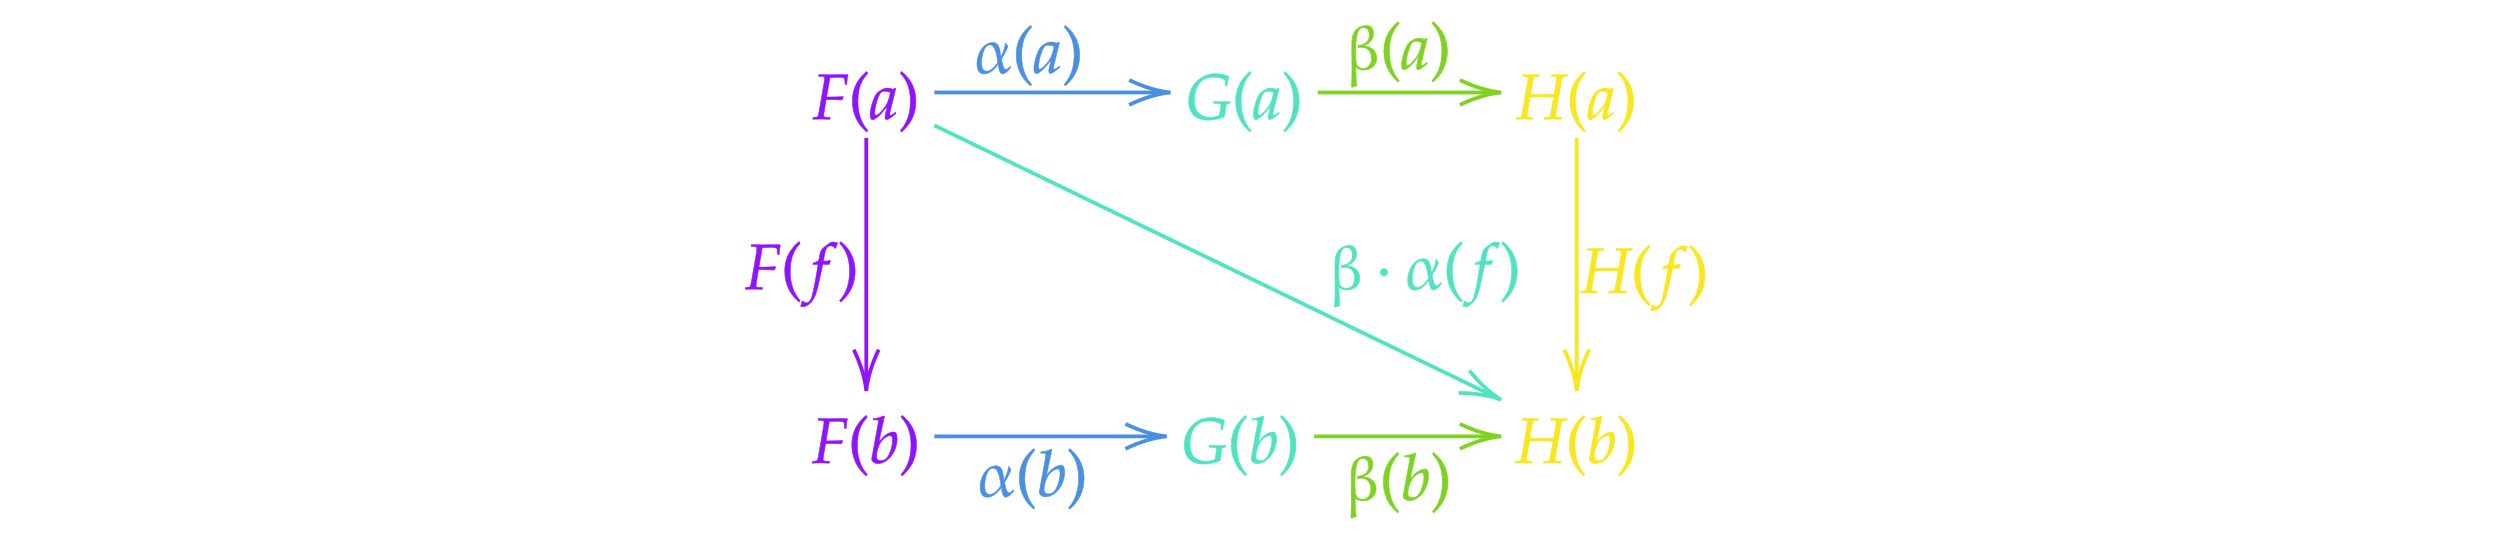
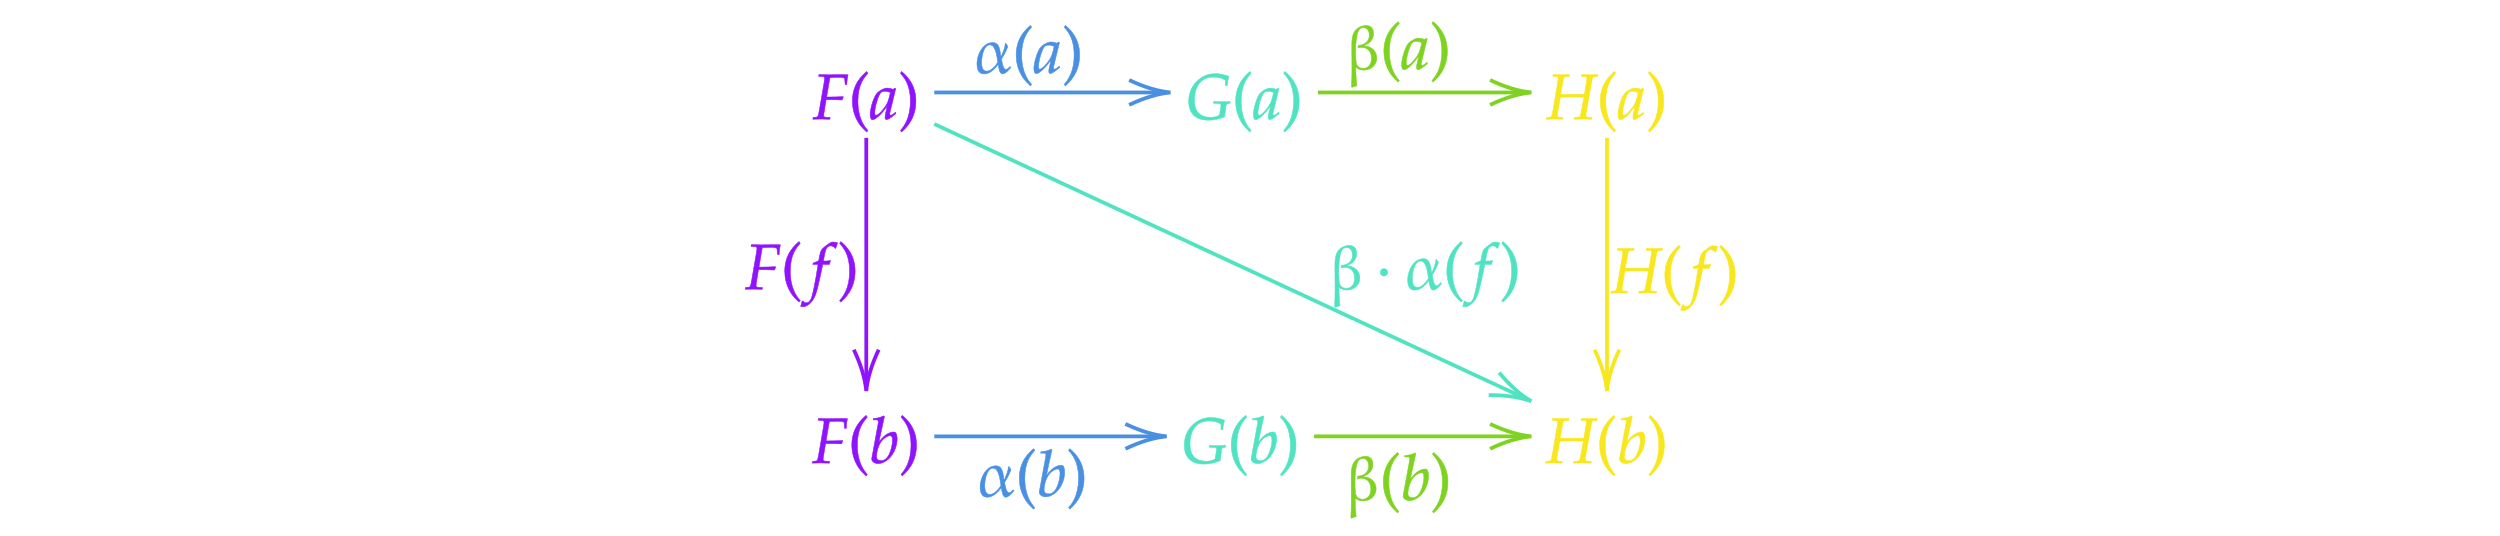
<svg xmlns="http://www.w3.org/2000/svg" x="0" y="0" width="661.533" height="141.8" style="         width:661.533px;         height:141.8px;         background: transparent;         fill: none; ">
  <svg class="role-diagram-draw-area">
    <g class="shapes-region" style="stroke: black; fill: none;">
      <g />
    </g>
    <g>
      <g class="connection-group">
        <g class="arrow-line">
          <path class="connection real" stroke-dasharray="" d="  M229.23,36.47 L229.23,101.47" style="stroke: rgb(144, 19, 254); stroke-opacity: 1; stroke-width: 1px; fill: none; fill-opacity: 1;" />
          <g stroke="rgb(144,19,254)" stroke-opacity="1" transform="matrix(-1.8369701987210297e-16,-1,1,-1.8369701987210297e-16,229.225,103.4667)" style="stroke: rgb(144, 19, 254); stroke-width: 1px;">
            <path d=" M10.93,-3.29 Q4.96,-0.45 0,0 Q4.96,0.45 10.93,3.29" />
          </g>
        </g>
      </g>
      <g class="connection-group">
        <g class="arrow-line">
          <path class="connection real" stroke-dasharray="" d="  M247.23,24.47 L307.73,24.47" style="stroke: rgb(74, 144, 226); stroke-opacity: 1; stroke-width: 1px; fill: none; fill-opacity: 1;" />
          <g stroke="rgb(74,144,226)" stroke-opacity="1" transform="matrix(-1,1.2246467991473532e-16,-1.2246467991473532e-16,-1,309.725,24.46666)" style="stroke: rgb(74, 144, 226); stroke-width: 1px;">
            <path d=" M10.93,-3.29 Q4.96,-0.45 0,0 Q4.96,0.45 10.93,3.29" />
          </g>
        </g>
      </g>
      <g class="connection-group">
        <g class="arrow-line">
          <path class="connection real" stroke-dasharray="" d="  M247.23,115.47 L306.73,115.47" style="stroke: rgb(74, 144, 226); stroke-opacity: 1; stroke-width: 1px; fill: none; fill-opacity: 1;" />
          <g stroke="rgb(74,144,226)" stroke-opacity="1" transform="matrix(-1,1.2246467991473532e-16,-1.2246467991473532e-16,-1,308.725,115.4667)" style="stroke: rgb(74, 144, 226); stroke-width: 1px;">
            <path d=" M10.93,-3.29 Q4.96,-0.45 0,0 Q4.96,0.45 10.93,3.29" />
          </g>
        </g>
      </g>
      <g class="connection-group">
        <g class="arrow-line">
-           <path class="connection real" stroke-dasharray="" d="  M417.23,36.47 L417.23,101.47" style="stroke: rgb(248, 231, 28); stroke-opacity: 1; stroke-width: 1px; fill: none; fill-opacity: 1;" />
-           <g stroke="rgb(248,231,28)" stroke-opacity="1" transform="matrix(-1.8369701987210297e-16,-1,1,-1.8369701987210297e-16,417.225,103.4667)" style="stroke: rgb(248, 231, 28); stroke-width: 1px;">
-             <path d=" M10.93,-3.29 Q4.96,-0.45 0,0 Q4.96,0.45 10.93,3.29" />
-           </g>
-         </g>
-       </g>
-       <g class="connection-group">
-         <g class="arrow-line">
-           <path class="connection real" stroke-dasharray="" d="  M348.73,24.47 L395.23,24.47" style="stroke: rgb(126, 211, 33); stroke-opacity: 1; stroke-width: 1px; fill: none; fill-opacity: 1;" />
-           <g stroke="rgb(126,211,33)" stroke-opacity="1" transform="matrix(-1,1.2246467991473532e-16,-1.2246467991473532e-16,-1,397.225,24.46666)" style="stroke: rgb(126, 211, 33); stroke-width: 1px;">
-             <path d=" M10.93,-3.29 Q4.96,-0.45 0,0 Q4.96,0.45 10.93,3.29" />
-           </g>
-         </g>
-       </g>
-       <g class="connection-group">
-         <g class="arrow-line">
-           <path class="connection real" stroke-dasharray="" d="  M347.73,115.47 L395.23,115.47" style="stroke: rgb(126, 211, 33); stroke-opacity: 1; stroke-width: 1px; fill: none; fill-opacity: 1;" />
-           <g stroke="rgb(126,211,33)" stroke-opacity="1" transform="matrix(-1,1.2246467991473532e-16,-1.2246467991473532e-16,-1,397.225,115.4667)" style="stroke: rgb(126, 211, 33); stroke-width: 1px;">
-             <path d=" M10.93,-3.29 Q4.96,-0.45 0,0 Q4.96,0.45 10.93,3.29" />
-           </g>
-         </g>
-       </g>
-       <g class="connection-group">
-         <g class="arrow-line">
-           <path class="connection real" stroke-dasharray="" d="  M247.23,33.18 L395.42,104.91" style="stroke: rgb(80, 227, 194); stroke-opacity: 1; stroke-width: 1px; fill: none; fill-opacity: 1;" />
-           <g stroke="rgb(80,227,194)" stroke-opacity="1" transform="matrix(-0.9000908,-0.4357024,0.4357024,-0.9000908,397.225,105.7858)" style="stroke: rgb(80, 227, 194); stroke-width: 1px;">
+           <path class="connection real" stroke-dasharray="" d="  M425.23,36.47 L425.23,101.47" style="stroke: rgb(248, 231, 28); stroke-opacity: 1; stroke-width: 1px; fill: none; fill-opacity: 1;" />
+           <g stroke="rgb(248,231,28)" stroke-opacity="1" transform="matrix(-1.8369701987210297e-16,-1,1,-1.8369701987210297e-16,425.225,103.4667)" style="stroke: rgb(248, 231, 28); stroke-width: 1px;">
+             <path d=" M10.93,-3.29 Q4.96,-0.45 0,0 Q4.96,0.45 10.93,3.29" />
+           </g>
+         </g>
+       </g>
+       <g class="connection-group">
+         <g class="arrow-line">
+           <path class="connection real" stroke-dasharray="" d="  M348.73,24.47 L403.23,24.47" style="stroke: rgb(126, 211, 33); stroke-opacity: 1; stroke-width: 1px; fill: none; fill-opacity: 1;" />
+           <g stroke="rgb(126,211,33)" stroke-opacity="1" transform="matrix(-1,1.2246467991473532e-16,-1.2246467991473532e-16,-1,405.225,24.46666)" style="stroke: rgb(126, 211, 33); stroke-width: 1px;">
+             <path d=" M10.93,-3.29 Q4.96,-0.45 0,0 Q4.96,0.45 10.93,3.29" />
+           </g>
+         </g>
+       </g>
+       <g class="connection-group">
+         <g class="arrow-line">
+           <path class="connection real" stroke-dasharray="" d="  M347.73,115.47 L403.23,115.47" style="stroke: rgb(126, 211, 33); stroke-opacity: 1; stroke-width: 1px; fill: none; fill-opacity: 1;" />
+           <g stroke="rgb(126,211,33)" stroke-opacity="1" transform="matrix(-1,1.2246467991473532e-16,-1.2246467991473532e-16,-1,405.225,115.4667)" style="stroke: rgb(126, 211, 33); stroke-width: 1px;">
+             <path d=" M10.93,-3.29 Q4.96,-0.45 0,0 Q4.96,0.45 10.93,3.29" />
+           </g>
+         </g>
+       </g>
+       <g class="connection-group">
+         <g class="arrow-line">
+           <path class="connection real" stroke-dasharray="" d="  M247.23,32.82 L403.41,105.34" style="stroke: rgb(80, 227, 194); stroke-opacity: 1; stroke-width: 1px; fill: none; fill-opacity: 1;" />
+           <g stroke="rgb(80,227,194)" stroke-opacity="1" transform="matrix(-0.907044,-0.4210358,0.4210358,-0.907044,405.225,106.1809)" style="stroke: rgb(80, 227, 194); stroke-width: 1px;">
            <path d=" M10.93,-3.29 Q4.96,-0.45 0,0 Q4.96,0.45 10.93,3.29" />
          </g>
        </g>
      </g>
    </g>
    <g />
    <g />
  </svg>
  <svg width="660" height="140.267" style="width:660px;height:140.267px;font-family:Asana-Math, Asana;background:transparent;">
    <g>
      <g>
        <g>
          <g transform="matrix(1,0,0,1,258.6,131.3)">
            <path transform="matrix(0.017,0,0,-0.017,0,0)" d="M562 97L555 97C539 79 520 55 493 55C448 55 432 184 426 216C465 278 500 343 525 413C516 428 506 444 495 459L484 459C482 391 447 315 421 257L414 260C403 337 401 473 289 473C121 473 24 243 48 93C57 33 86 -16 154 -16C246 -16 324 64 372 131L375 128C381 95 392 -16 443 -16C489 -16 545 54 571 84C570 91 567 94 562 97ZM368 164C334 113 268 28 197 28C144 28 126 70 119 115C105 202 138 437 247 437C334 437 355 252 364 192Z" stroke="rgb(74,144,226)" stroke-opacity="1" stroke-width="8" fill="rgb(74,144,226)" fill-opacity="1" />
          </g>
        </g>
        <g>
          <g transform="matrix(1,0,0,1,268.7,131.0667)">
            <path transform="matrix(0.017,0,0,-0.017,0,0)" d="M146 266C146 526 243 632 301 700L282 726C225 675 60 542 60 266C60 159 85 58 133 -32C168 -99 200 -138 282 -215L301 -194C255 -137 146 -15 146 266Z" stroke="rgb(74,144,226)" stroke-opacity="1" stroke-width="8" fill="rgb(74,144,226)" fill-opacity="1" />
          </g>
        </g>
        <g>
          <g transform="matrix(1,0,0,1,274.3666,131.3)">
            <path transform="matrix(0.017,0,0,-0.017,0,0)" d="M235 722L223 733C171 707 135 698 63 691L59 670L107 670C131 670 141 663 141 646C141 639 140 628 139 622L38 71C37 68 37 64 37 61C37 22 85 -11 140 -11C177 -11 228 8 271 39C367 107 433 244 433 376C433 414 424 453 412 468C405 477 392 482 377 482C353 482 323 474 295 460C244 433 211 403 149 324ZM322 424C348 424 361 401 361 352C361 288 340 202 310 137C277 68 237 36 183 36C137 36 112 59 112 101C112 135 127 276 208 361C241 395 293 424 322 424Z" stroke="rgb(74,144,226)" stroke-opacity="1" stroke-width="8" fill="rgb(74,144,226)" fill-opacity="1" />
          </g>
        </g>
        <g>
          <g transform="matrix(1,0,0,1,282.2167,131.0667)">
            <path transform="matrix(0.017,0,0,-0.017,0,0)" d="M51 726L32 700C87 636 187 526 187 266C187 -10 83 -131 32 -194L51 -215C104 -165 273 -23 273 265C273 542 108 675 51 726Z" stroke="rgb(74,144,226)" stroke-opacity="1" stroke-width="8" fill="rgb(74,144,226)" fill-opacity="1" />
          </g>
        </g>
      </g>
    </g>
    <g>
      <g>
        <g>
          <g transform="matrix(1,0,0,1,215.1,31.5)">
            <path transform="matrix(0.017,0,0,-0.017,0,0)" d="M286 646L392 650C454 650 494 641 495 626L503 537L527 537C530 600 537 651 548 689C526 691 498 692 481 692L440 691L275 689L246 689C221 689 181 690 143 691L94 692L91 664L147 662C171 661 182 652 182 635C182 621 178 589 173 559L98 125C81 33 81 32 40 28L4 25L0 -3L34 -2C74 -1 106 0 127 0C145 0 174 -1 213 -2L265 -3L268 25L204 28C177 29 168 37 168 57C168 63 169 74 170 78L206 301L323 301C350 301 381 300 429 298L455 297L474 342L470 349C389 345 329 343 251 343L214 343L260 614C263 630 264 635 269 646Z" stroke="rgb(144,19,254)" stroke-opacity="1" stroke-width="8" fill="rgb(144,19,254)" fill-opacity="1" />
          </g>
        </g>
        <g>
          <g transform="matrix(1,0,0,1,224.5333,31.26666)">
            <path transform="matrix(0.017,0,0,-0.017,0,0)" d="M146 266C146 526 243 632 301 700L282 726C225 675 60 542 60 266C60 159 85 58 133 -32C168 -99 200 -138 282 -215L301 -194C255 -137 146 -15 146 266Z" stroke="rgb(144,19,254)" stroke-opacity="1" stroke-width="8" fill="rgb(144,19,254)" fill-opacity="1" />
          </g>
        </g>
        <g>
          <g transform="matrix(1,0,0,1,230.1833,31.5)">
            <path transform="matrix(0.017,0,0,-0.017,0,0)" d="M271 204L242 77C238 60 236 42 236 26C236 4 245 -9 260 -9C283 -9 324 17 406 85L399 106C375 86 346 59 324 59C315 59 309 68 309 82C309 87 309 90 310 93L402 472L392 481L359 463C318 478 301 482 274 482C246 482 226 477 199 464C137 433 104 403 79 354C35 265 4 145 4 67C4 23 19 -11 38 -11C75 -11 155 41 271 204ZM319 414C297 305 278 253 244 201C187 117 126 59 94 59C82 59 76 72 76 99C76 163 104 280 139 360C163 415 186 433 234 433C257 433 275 429 319 414Z" stroke="rgb(144,19,254)" stroke-opacity="1" stroke-width="8" fill="rgb(144,19,254)" fill-opacity="1" />
          </g>
        </g>
        <g>
          <g transform="matrix(1,0,0,1,237.7167,31.26666)">
            <path transform="matrix(0.017,0,0,-0.017,0,0)" d="M51 726L32 700C87 636 187 526 187 266C187 -10 83 -131 32 -194L51 -215C104 -165 273 -23 273 265C273 542 108 675 51 726Z" stroke="rgb(144,19,254)" stroke-opacity="1" stroke-width="8" fill="rgb(144,19,254)" fill-opacity="1" />
          </g>
        </g>
      </g>
    </g>
    <g>
      <g>
        <g>
          <g transform="matrix(1,0,0,1,214.95,122.5)">
            <path transform="matrix(0.017,0,0,-0.017,0,0)" d="M286 646L392 650C454 650 494 641 495 626L503 537L527 537C530 600 537 651 548 689C526 691 498 692 481 692L440 691L275 689L246 689C221 689 181 690 143 691L94 692L91 664L147 662C171 661 182 652 182 635C182 621 178 589 173 559L98 125C81 33 81 32 40 28L4 25L0 -3L34 -2C74 -1 106 0 127 0C145 0 174 -1 213 -2L265 -3L268 25L204 28C177 29 168 37 168 57C168 63 169 74 170 78L206 301L323 301C350 301 381 300 429 298L455 297L474 342L470 349C389 345 329 343 251 343L214 343L260 614C263 630 264 635 269 646Z" stroke="rgb(144,19,254)" stroke-opacity="1" stroke-width="8" fill="rgb(144,19,254)" fill-opacity="1" />
          </g>
        </g>
        <g>
          <g transform="matrix(1,0,0,1,224.3834,122.2667)">
            <path transform="matrix(0.017,0,0,-0.017,0,0)" d="M146 266C146 526 243 632 301 700L282 726C225 675 60 542 60 266C60 159 85 58 133 -32C168 -99 200 -138 282 -215L301 -194C255 -137 146 -15 146 266Z" stroke="rgb(144,19,254)" stroke-opacity="1" stroke-width="8" fill="rgb(144,19,254)" fill-opacity="1" />
          </g>
        </g>
        <g>
          <g transform="matrix(1,0,0,1,230.0333,122.5)">
            <path transform="matrix(0.017,0,0,-0.017,0,0)" d="M235 722L223 733C171 707 135 698 63 691L59 670L107 670C131 670 141 663 141 646C141 639 140 628 139 622L38 71C37 68 37 64 37 61C37 22 85 -11 140 -11C177 -11 228 8 271 39C367 107 433 244 433 376C433 414 424 453 412 468C405 477 392 482 377 482C353 482 323 474 295 460C244 433 211 403 149 324ZM322 424C348 424 361 401 361 352C361 288 340 202 310 137C277 68 237 36 183 36C137 36 112 59 112 101C112 135 127 276 208 361C241 395 293 424 322 424Z" stroke="rgb(144,19,254)" stroke-opacity="1" stroke-width="8" fill="rgb(144,19,254)" fill-opacity="1" />
          </g>
        </g>
        <g>
          <g transform="matrix(1,0,0,1,237.8834,122.2667)">
            <path transform="matrix(0.017,0,0,-0.017,0,0)" d="M51 726L32 700C87 636 187 526 187 266C187 -10 83 -131 32 -194L51 -215C104 -165 273 -23 273 265C273 542 108 675 51 726Z" stroke="rgb(144,19,254)" stroke-opacity="1" stroke-width="8" fill="rgb(144,19,254)" fill-opacity="1" />
          </g>
        </g>
      </g>
    </g>
    <g>
      <g>
        <g>
          <g transform="matrix(1,0,0,1,197.2,76.5)">
            <path transform="matrix(0.017,0,0,-0.017,0,0)" d="M286 646L392 650C454 650 494 641 495 626L503 537L527 537C530 600 537 651 548 689C526 691 498 692 481 692L440 691L275 689L246 689C221 689 181 690 143 691L94 692L91 664L147 662C171 661 182 652 182 635C182 621 178 589 173 559L98 125C81 33 81 32 40 28L4 25L0 -3L34 -2C74 -1 106 0 127 0C145 0 174 -1 213 -2L265 -3L268 25L204 28C177 29 168 37 168 57C168 63 169 74 170 78L206 301L323 301C350 301 381 300 429 298L455 297L474 342L470 349C389 345 329 343 251 343L214 343L260 614C263 630 264 635 269 646Z" stroke="rgb(144,19,254)" stroke-opacity="1" stroke-width="8" fill="rgb(144,19,254)" fill-opacity="1" />
          </g>
        </g>
        <g>
          <g transform="matrix(1,0,0,1,206.6334,76.26666)">
            <path transform="matrix(0.017,0,0,-0.017,0,0)" d="M146 266C146 526 243 632 301 700L282 726C225 675 60 542 60 266C60 159 85 58 133 -32C168 -99 200 -138 282 -215L301 -194C255 -137 146 -15 146 266Z" stroke="rgb(144,19,254)" stroke-opacity="1" stroke-width="8" fill="rgb(144,19,254)" fill-opacity="1" />
          </g>
        </g>
        <g>
          <g transform="matrix(1,0,0,1,212.2833,76.5)">
            <path transform="matrix(0.017,0,0,-0.017,0,0)" d="M345 437L329 437L350 549C366 635 394 673 440 673C470 673 497 658 512 634L522 638C527 654 537 685 545 705L550 720C534 727 503 733 480 733C469 733 453 730 445 726C421 715 339 654 316 630C294 608 282 578 271 521L256 442C215 422 195 414 170 405L165 383L246 383L237 327C207 132 170 -54 148 -123C130 -182 100 -213 64 -213C41 -213 30 -206 12 -184L-2 -188C-6 -211 -20 -259 -25 -268C-16 -273 -1 -276 10 -276C51 -276 105 -245 144 -198C215 -114 235 -18 319 383L423 383C427 402 434 425 440 439L436 446C407 439 408 437 345 437Z" stroke="rgb(144,19,254)" stroke-opacity="1" stroke-width="8" fill="rgb(144,19,254)" fill-opacity="1" />
          </g>
        </g>
        <g>
          <g transform="matrix(1,0,0,1,221.6334,76.26666)">
            <path transform="matrix(0.017,0,0,-0.017,0,0)" d="M51 726L32 700C87 636 187 526 187 266C187 -10 83 -131 32 -194L51 -215C104 -165 273 -23 273 265C273 542 108 675 51 726Z" stroke="rgb(144,19,254)" stroke-opacity="1" stroke-width="8" fill="rgb(144,19,254)" fill-opacity="1" />
          </g>
        </g>
      </g>
    </g>
    <g>
      <g>
        <g>
          <g transform="matrix(1,0,0,1,313.7,31.5)">
            <path transform="matrix(0.017,0,0,-0.017,0,0)" d="M434 653C511 653 565 639 621 603L621 519L648 519C653 576 661 619 675 665C592 695 535 706 466 706C374 706 301 683 229 632C112 548 50 424 50 274C50 87 159 -18 355 -18C412 -21 559 6 608 37C628 193 632 216 633 219C635 228 647 238 660 240L692 246L694 274C655 270 620 269 569 269C518 269 482 270 440 274L435 246L469 244C544 240 553 236 553 212C553 197 533 84 528 60C483 36 444 27 390 27C224 27 138 120 138 297C138 443 197 653 434 653Z" stroke="rgb(80,227,194)" stroke-opacity="1" stroke-width="8" fill="rgb(80,227,194)" fill-opacity="1" />
          </g>
        </g>
        <g>
          <g transform="matrix(1,0,0,1,325.95,31.26666)">
            <path transform="matrix(0.017,0,0,-0.017,0,0)" d="M146 266C146 526 243 632 301 700L282 726C225 675 60 542 60 266C60 159 85 58 133 -32C168 -99 200 -138 282 -215L301 -194C255 -137 146 -15 146 266Z" stroke="rgb(80,227,194)" stroke-opacity="1" stroke-width="8" fill="rgb(80,227,194)" fill-opacity="1" />
          </g>
        </g>
        <g>
          <g transform="matrix(1,0,0,1,331.5833,31.5)">
            <path transform="matrix(0.017,0,0,-0.017,0,0)" d="M271 204L242 77C238 60 236 42 236 26C236 4 245 -9 260 -9C283 -9 324 17 406 85L399 106C375 86 346 59 324 59C315 59 309 68 309 82C309 87 309 90 310 93L402 472L392 481L359 463C318 478 301 482 274 482C246 482 226 477 199 464C137 433 104 403 79 354C35 265 4 145 4 67C4 23 19 -11 38 -11C75 -11 155 41 271 204ZM319 414C297 305 278 253 244 201C187 117 126 59 94 59C82 59 76 72 76 99C76 163 104 280 139 360C163 415 186 433 234 433C257 433 275 429 319 414Z" stroke="rgb(80,227,194)" stroke-opacity="1" stroke-width="8" fill="rgb(80,227,194)" fill-opacity="1" />
          </g>
        </g>
        <g>
          <g transform="matrix(1,0,0,1,339.1334,31.26666)">
            <path transform="matrix(0.017,0,0,-0.017,0,0)" d="M51 726L32 700C87 636 187 526 187 266C187 -10 83 -131 32 -194L51 -215C104 -165 273 -23 273 265C273 542 108 675 51 726Z" stroke="rgb(80,227,194)" stroke-opacity="1" stroke-width="8" fill="rgb(80,227,194)" fill-opacity="1" />
          </g>
        </g>
      </g>
    </g>
    <g>
      <g>
        <g>
          <g transform="matrix(1,0,0,1,312.5333,122.5)">
            <path transform="matrix(0.017,0,0,-0.017,0,0)" d="M434 653C511 653 565 639 621 603L621 519L648 519C653 576 661 619 675 665C592 695 535 706 466 706C374 706 301 683 229 632C112 548 50 424 50 274C50 87 159 -18 355 -18C412 -21 559 6 608 37C628 193 632 216 633 219C635 228 647 238 660 240L692 246L694 274C655 270 620 269 569 269C518 269 482 270 440 274L435 246L469 244C544 240 553 236 553 212C553 197 533 84 528 60C483 36 444 27 390 27C224 27 138 120 138 297C138 443 197 653 434 653Z" stroke="rgb(80,227,194)" stroke-opacity="1" stroke-width="8" fill="rgb(80,227,194)" fill-opacity="1" />
          </g>
        </g>
        <g>
          <g transform="matrix(1,0,0,1,324.7833,122.2667)">
            <path transform="matrix(0.017,0,0,-0.017,0,0)" d="M146 266C146 526 243 632 301 700L282 726C225 675 60 542 60 266C60 159 85 58 133 -32C168 -99 200 -138 282 -215L301 -194C255 -137 146 -15 146 266Z" stroke="rgb(80,227,194)" stroke-opacity="1" stroke-width="8" fill="rgb(80,227,194)" fill-opacity="1" />
          </g>
        </g>
        <g>
          <g transform="matrix(1,0,0,1,330.4333,122.5)">
            <path transform="matrix(0.017,0,0,-0.017,0,0)" d="M235 722L223 733C171 707 135 698 63 691L59 670L107 670C131 670 141 663 141 646C141 639 140 628 139 622L38 71C37 68 37 64 37 61C37 22 85 -11 140 -11C177 -11 228 8 271 39C367 107 433 244 433 376C433 414 424 453 412 468C405 477 392 482 377 482C353 482 323 474 295 460C244 433 211 403 149 324ZM322 424C348 424 361 401 361 352C361 288 340 202 310 137C277 68 237 36 183 36C137 36 112 59 112 101C112 135 127 276 208 361C241 395 293 424 322 424Z" stroke="rgb(80,227,194)" stroke-opacity="1" stroke-width="8" fill="rgb(80,227,194)" fill-opacity="1" />
          </g>
        </g>
        <g>
          <g transform="matrix(1,0,0,1,338.2833,122.2667)">
            <path transform="matrix(0.017,0,0,-0.017,0,0)" d="M51 726L32 700C87 636 187 526 187 266C187 -10 83 -131 32 -194L51 -215C104 -165 273 -23 273 265C273 542 108 675 51 726Z" stroke="rgb(80,227,194)" stroke-opacity="1" stroke-width="8" fill="rgb(80,227,194)" fill-opacity="1" />
          </g>
        </g>
      </g>
    </g>
    <g>
      <g>
        <g>
          <g transform="matrix(1,0,0,1,257.7667,19.29999)">
            <path transform="matrix(0.017,0,0,-0.017,0,0)" d="M562 97L555 97C539 79 520 55 493 55C448 55 432 184 426 216C465 278 500 343 525 413C516 428 506 444 495 459L484 459C482 391 447 315 421 257L414 260C403 337 401 473 289 473C121 473 24 243 48 93C57 33 86 -16 154 -16C246 -16 324 64 372 131L375 128C381 95 392 -16 443 -16C489 -16 545 54 571 84C570 91 567 94 562 97ZM368 164C334 113 268 28 197 28C144 28 126 70 119 115C105 202 138 437 247 437C334 437 355 252 364 192Z" stroke="rgb(74,144,226)" stroke-opacity="1" stroke-width="8" fill="rgb(74,144,226)" fill-opacity="1" />
          </g>
        </g>
        <g>
          <g transform="matrix(1,0,0,1,267.8666,19.06665)">
            <path transform="matrix(0.017,0,0,-0.017,0,0)" d="M146 266C146 526 243 632 301 700L282 726C225 675 60 542 60 266C60 159 85 58 133 -32C168 -99 200 -138 282 -215L301 -194C255 -137 146 -15 146 266Z" stroke="rgb(74,144,226)" stroke-opacity="1" stroke-width="8" fill="rgb(74,144,226)" fill-opacity="1" />
          </g>
        </g>
        <g>
          <g transform="matrix(1,0,0,1,273.5167,19.29999)">
            <path transform="matrix(0.017,0,0,-0.017,0,0)" d="M271 204L242 77C238 60 236 42 236 26C236 4 245 -9 260 -9C283 -9 324 17 406 85L399 106C375 86 346 59 324 59C315 59 309 68 309 82C309 87 309 90 310 93L402 472L392 481L359 463C318 478 301 482 274 482C246 482 226 477 199 464C137 433 104 403 79 354C35 265 4 145 4 67C4 23 19 -11 38 -11C75 -11 155 41 271 204ZM319 414C297 305 278 253 244 201C187 117 126 59 94 59C82 59 76 72 76 99C76 163 104 280 139 360C163 415 186 433 234 433C257 433 275 429 319 414Z" stroke="rgb(74,144,226)" stroke-opacity="1" stroke-width="8" fill="rgb(74,144,226)" fill-opacity="1" />
          </g>
        </g>
        <g>
          <g transform="matrix(1,0,0,1,281.05,19.06665)">
            <path transform="matrix(0.017,0,0,-0.017,0,0)" d="M51 726L32 700C87 636 187 526 187 266C187 -10 83 -131 32 -194L51 -215C104 -165 273 -23 273 265C273 542 108 675 51 726Z" stroke="rgb(74,144,226)" stroke-opacity="1" stroke-width="8" fill="rgb(74,144,226)" fill-opacity="1" />
          </g>
        </g>
      </g>
    </g>
    <g>
      <g>
        <g>
-           <g transform="matrix(1,0,0,1,401.2,31.5)">
+           <g transform="matrix(1,0,0,1,409.2,31.5)">
            <path transform="matrix(0.017,0,0,-0.017,0,0)" d="M221 385L263 613C270 652 277 658 314 661L356 664L359 692L335 692L245 689C229 689 211 689 168 690L104 692L101 664L148 662C172 661 183 653 183 635C183 621 179 590 174 559L100 125C83 33 82 32 42 28L1 25L-3 -3L39 -2C87 -1 110 0 129 0L226 -3L252 -3L255 25L206 28C179 30 170 37 170 58C170 67 171 74 174 93L216 340L277 341C339 342 381 343 400 343C419 343 460 342 523 341L584 340L544 125C535 76 528 48 523 42C519 34 508 30 486 28L436 25L432 -3L488 -2C532 -1 562 0 573 0C589 0 620 -1 663 -2L705 -3L708 25L650 28C624 29 614 37 614 58C614 67 615 76 618 93L710 613C717 652 723 657 761 661L797 664L800 692L784 692L693 689C678 689 657 689 613 690L550 692L547 664L595 662C619 661 630 653 630 635C630 621 626 589 621 559L591 385Z" stroke="rgb(248,231,28)" stroke-opacity="1" stroke-width="8" fill="rgb(248,231,28)" fill-opacity="1" />
          </g>
        </g>
        <g>
-           <g transform="matrix(1,0,0,1,414.4167,31.26666)">
+           <g transform="matrix(1,0,0,1,422.4167,31.26666)">
            <path transform="matrix(0.017,0,0,-0.017,0,0)" d="M146 266C146 526 243 632 301 700L282 726C225 675 60 542 60 266C60 159 85 58 133 -32C168 -99 200 -138 282 -215L301 -194C255 -137 146 -15 146 266Z" stroke="rgb(248,231,28)" stroke-opacity="1" stroke-width="8" fill="rgb(248,231,28)" fill-opacity="1" />
          </g>
        </g>
        <g>
-           <g transform="matrix(1,0,0,1,420.0833,31.5)">
+           <g transform="matrix(1,0,0,1,428.0833,31.5)">
            <path transform="matrix(0.017,0,0,-0.017,0,0)" d="M271 204L242 77C238 60 236 42 236 26C236 4 245 -9 260 -9C283 -9 324 17 406 85L399 106C375 86 346 59 324 59C315 59 309 68 309 82C309 87 309 90 310 93L402 472L392 481L359 463C318 478 301 482 274 482C246 482 226 477 199 464C137 433 104 403 79 354C35 265 4 145 4 67C4 23 19 -11 38 -11C75 -11 155 41 271 204ZM319 414C297 305 278 253 244 201C187 117 126 59 94 59C82 59 76 72 76 99C76 163 104 280 139 360C163 415 186 433 234 433C257 433 275 429 319 414Z" stroke="rgb(248,231,28)" stroke-opacity="1" stroke-width="8" fill="rgb(248,231,28)" fill-opacity="1" />
          </g>
        </g>
        <g>
-           <g transform="matrix(1,0,0,1,427.6,31.26666)">
+           <g transform="matrix(1,0,0,1,435.6166,31.26666)">
            <path transform="matrix(0.017,0,0,-0.017,0,0)" d="M51 726L32 700C87 636 187 526 187 266C187 -10 83 -131 32 -194L51 -215C104 -165 273 -23 273 265C273 542 108 675 51 726Z" stroke="rgb(248,231,28)" stroke-opacity="1" stroke-width="8" fill="rgb(248,231,28)" fill-opacity="1" />
          </g>
        </g>
      </g>
    </g>
    <g>
      <g>
        <g>
-           <g transform="matrix(1,0,0,1,401.05,122.5)">
+           <g transform="matrix(1,0,0,1,409.05,122.5)">
            <path transform="matrix(0.017,0,0,-0.017,0,0)" d="M221 385L263 613C270 652 277 658 314 661L356 664L359 692L335 692L245 689C229 689 211 689 168 690L104 692L101 664L148 662C172 661 183 653 183 635C183 621 179 590 174 559L100 125C83 33 82 32 42 28L1 25L-3 -3L39 -2C87 -1 110 0 129 0L226 -3L252 -3L255 25L206 28C179 30 170 37 170 58C170 67 171 74 174 93L216 340L277 341C339 342 381 343 400 343C419 343 460 342 523 341L584 340L544 125C535 76 528 48 523 42C519 34 508 30 486 28L436 25L432 -3L488 -2C532 -1 562 0 573 0C589 0 620 -1 663 -2L705 -3L708 25L650 28C624 29 614 37 614 58C614 67 615 76 618 93L710 613C717 652 723 657 761 661L797 664L800 692L784 692L693 689C678 689 657 689 613 690L550 692L547 664L595 662C619 661 630 653 630 635C630 621 626 589 621 559L591 385Z" stroke="rgb(248,231,28)" stroke-opacity="1" stroke-width="8" fill="rgb(248,231,28)" fill-opacity="1" />
          </g>
        </g>
        <g>
-           <g transform="matrix(1,0,0,1,414.2667,122.2667)">
+           <g transform="matrix(1,0,0,1,422.2667,122.2667)">
            <path transform="matrix(0.017,0,0,-0.017,0,0)" d="M146 266C146 526 243 632 301 700L282 726C225 675 60 542 60 266C60 159 85 58 133 -32C168 -99 200 -138 282 -215L301 -194C255 -137 146 -15 146 266Z" stroke="rgb(248,231,28)" stroke-opacity="1" stroke-width="8" fill="rgb(248,231,28)" fill-opacity="1" />
          </g>
        </g>
        <g>
-           <g transform="matrix(1,0,0,1,419.9167,122.5)">
+           <g transform="matrix(1,0,0,1,427.9167,122.5)">
            <path transform="matrix(0.017,0,0,-0.017,0,0)" d="M235 722L223 733C171 707 135 698 63 691L59 670L107 670C131 670 141 663 141 646C141 639 140 628 139 622L38 71C37 68 37 64 37 61C37 22 85 -11 140 -11C177 -11 228 8 271 39C367 107 433 244 433 376C433 414 424 453 412 468C405 477 392 482 377 482C353 482 323 474 295 460C244 433 211 403 149 324ZM322 424C348 424 361 401 361 352C361 288 340 202 310 137C277 68 237 36 183 36C137 36 112 59 112 101C112 135 127 276 208 361C241 395 293 424 322 424Z" stroke="rgb(248,231,28)" stroke-opacity="1" stroke-width="8" fill="rgb(248,231,28)" fill-opacity="1" />
          </g>
        </g>
        <g>
-           <g transform="matrix(1,0,0,1,427.7667,122.2667)">
+           <g transform="matrix(1,0,0,1,435.7667,122.2667)">
            <path transform="matrix(0.017,0,0,-0.017,0,0)" d="M51 726L32 700C87 636 187 526 187 266C187 -10 83 -131 32 -194L51 -215C104 -165 273 -23 273 265C273 542 108 675 51 726Z" stroke="rgb(248,231,28)" stroke-opacity="1" stroke-width="8" fill="rgb(248,231,28)" fill-opacity="1" />
          </g>
        </g>
      </g>
    </g>
    <g>
      <g>
        <g>
-           <g transform="matrix(1,0,0,1,418.3,77.5)">
+           <g transform="matrix(1,0,0,1,426.3,77.5)">
            <path transform="matrix(0.017,0,0,-0.017,0,0)" d="M221 385L263 613C270 652 277 658 314 661L356 664L359 692L335 692L245 689C229 689 211 689 168 690L104 692L101 664L148 662C172 661 183 653 183 635C183 621 179 590 174 559L100 125C83 33 82 32 42 28L1 25L-3 -3L39 -2C87 -1 110 0 129 0L226 -3L252 -3L255 25L206 28C179 30 170 37 170 58C170 67 171 74 174 93L216 340L277 341C339 342 381 343 400 343C419 343 460 342 523 341L584 340L544 125C535 76 528 48 523 42C519 34 508 30 486 28L436 25L432 -3L488 -2C532 -1 562 0 573 0C589 0 620 -1 663 -2L705 -3L708 25L650 28C624 29 614 37 614 58C614 67 615 76 618 93L710 613C717 652 723 657 761 661L797 664L800 692L784 692L693 689C678 689 657 689 613 690L550 692L547 664L595 662C619 661 630 653 630 635C630 621 626 589 621 559L591 385Z" stroke="rgb(248,231,28)" stroke-opacity="1" stroke-width="8" fill="rgb(248,231,28)" fill-opacity="1" />
          </g>
        </g>
        <g>
-           <g transform="matrix(1,0,0,1,431.5167,77.26666)">
+           <g transform="matrix(1,0,0,1,439.5167,77.26666)">
            <path transform="matrix(0.017,0,0,-0.017,0,0)" d="M146 266C146 526 243 632 301 700L282 726C225 675 60 542 60 266C60 159 85 58 133 -32C168 -99 200 -138 282 -215L301 -194C255 -137 146 -15 146 266Z" stroke="rgb(248,231,28)" stroke-opacity="1" stroke-width="8" fill="rgb(248,231,28)" fill-opacity="1" />
          </g>
        </g>
        <g>
-           <g transform="matrix(1,0,0,1,437.1667,77.5)">
+           <g transform="matrix(1,0,0,1,445.1667,77.5)">
            <path transform="matrix(0.017,0,0,-0.017,0,0)" d="M345 437L329 437L350 549C366 635 394 673 440 673C470 673 497 658 512 634L522 638C527 654 537 685 545 705L550 720C534 727 503 733 480 733C469 733 453 730 445 726C421 715 339 654 316 630C294 608 282 578 271 521L256 442C215 422 195 414 170 405L165 383L246 383L237 327C207 132 170 -54 148 -123C130 -182 100 -213 64 -213C41 -213 30 -206 12 -184L-2 -188C-6 -211 -20 -259 -25 -268C-16 -273 -1 -276 10 -276C51 -276 105 -245 144 -198C215 -114 235 -18 319 383L423 383C427 402 434 425 440 439L436 446C407 439 408 437 345 437Z" stroke="rgb(248,231,28)" stroke-opacity="1" stroke-width="8" fill="rgb(248,231,28)" fill-opacity="1" />
          </g>
        </g>
        <g>
-           <g transform="matrix(1,0,0,1,446.5167,77.26666)">
+           <g transform="matrix(1,0,0,1,454.5167,77.26666)">
            <path transform="matrix(0.017,0,0,-0.017,0,0)" d="M51 726L32 700C87 636 187 526 187 266C187 -10 83 -131 32 -194L51 -215C104 -165 273 -23 273 265C273 542 108 675 51 726Z" stroke="rgb(248,231,28)" stroke-opacity="1" stroke-width="8" fill="rgb(248,231,28)" fill-opacity="1" />
          </g>
        </g>
      </g>
    </g>
    <g>
      <g>
        <g>
          <g transform="matrix(1,0,0,1,356.3,132.3)">
            <path transform="matrix(0.017,0,0,-0.017,0,0)" d="M458 205C443 301 360 358 269 360L268 369C355 400 426 479 409 581C399 644 360 680 296 680C265 680 236 673 208 661C58 595 73 439 73 289C74 102 79 -87 68 -273L77 -283C101 -274 125 -265 151 -259C140 -162 137 -66 134 29C172 -2 217 -15 261 -15C382 -15 478 80 458 205ZM376 208C391 115 355 12 249 12C192 12 150 45 141 103C125 205 122 573 202 629C217 640 235 646 254 646C306 646 336 606 343 558C361 446 280 371 174 371C173 359 172 347 168 337L177 329C192 336 207 339 224 339C306 339 363 291 376 208Z" stroke="rgb(126,211,33)" stroke-opacity="1" stroke-width="8" fill="rgb(126,211,33)" fill-opacity="1" />
          </g>
        </g>
        <g>
          <g transform="matrix(1,0,0,1,365.0167,132.0667)">
            <path transform="matrix(0.017,0,0,-0.017,0,0)" d="M146 266C146 526 243 632 301 700L282 726C225 675 60 542 60 266C60 159 85 58 133 -32C168 -99 200 -138 282 -215L301 -194C255 -137 146 -15 146 266Z" stroke="rgb(126,211,33)" stroke-opacity="1" stroke-width="8" fill="rgb(126,211,33)" fill-opacity="1" />
          </g>
        </g>
        <g>
          <g transform="matrix(1,0,0,1,370.65,132.3)">
            <path transform="matrix(0.017,0,0,-0.017,0,0)" d="M235 722L223 733C171 707 135 698 63 691L59 670L107 670C131 670 141 663 141 646C141 639 140 628 139 622L38 71C37 68 37 64 37 61C37 22 85 -11 140 -11C177 -11 228 8 271 39C367 107 433 244 433 376C433 414 424 453 412 468C405 477 392 482 377 482C353 482 323 474 295 460C244 433 211 403 149 324ZM322 424C348 424 361 401 361 352C361 288 340 202 310 137C277 68 237 36 183 36C137 36 112 59 112 101C112 135 127 276 208 361C241 395 293 424 322 424Z" stroke="rgb(126,211,33)" stroke-opacity="1" stroke-width="8" fill="rgb(126,211,33)" fill-opacity="1" />
          </g>
        </g>
        <g>
          <g transform="matrix(1,0,0,1,378.5,132.0667)">
            <path transform="matrix(0.017,0,0,-0.017,0,0)" d="M51 726L32 700C87 636 187 526 187 266C187 -10 83 -131 32 -194L51 -215C104 -165 273 -23 273 265C273 542 108 675 51 726Z" stroke="rgb(126,211,33)" stroke-opacity="1" stroke-width="8" fill="rgb(126,211,33)" fill-opacity="1" />
          </g>
        </g>
      </g>
    </g>
    <g>
      <g>
        <g>
          <g transform="matrix(1,0,0,1,356.4667,18.29999)">
            <path transform="matrix(0.017,0,0,-0.017,0,0)" d="M458 205C443 301 360 358 269 360L268 369C355 400 426 479 409 581C399 644 360 680 296 680C265 680 236 673 208 661C58 595 73 439 73 289C74 102 79 -87 68 -273L77 -283C101 -274 125 -265 151 -259C140 -162 137 -66 134 29C172 -2 217 -15 261 -15C382 -15 478 80 458 205ZM376 208C391 115 355 12 249 12C192 12 150 45 141 103C125 205 122 573 202 629C217 640 235 646 254 646C306 646 336 606 343 558C361 446 280 371 174 371C173 359 172 347 168 337L177 329C192 336 207 339 224 339C306 339 363 291 376 208Z" stroke="rgb(126,211,33)" stroke-opacity="1" stroke-width="8" fill="rgb(126,211,33)" fill-opacity="1" />
          </g>
        </g>
        <g>
          <g transform="matrix(1,0,0,1,365.1667,18.06665)">
            <path transform="matrix(0.017,0,0,-0.017,0,0)" d="M146 266C146 526 243 632 301 700L282 726C225 675 60 542 60 266C60 159 85 58 133 -32C168 -99 200 -138 282 -215L301 -194C255 -137 146 -15 146 266Z" stroke="rgb(126,211,33)" stroke-opacity="1" stroke-width="8" fill="rgb(126,211,33)" fill-opacity="1" />
          </g>
        </g>
        <g>
          <g transform="matrix(1,0,0,1,370.8167,18.29999)">
            <path transform="matrix(0.017,0,0,-0.017,0,0)" d="M271 204L242 77C238 60 236 42 236 26C236 4 245 -9 260 -9C283 -9 324 17 406 85L399 106C375 86 346 59 324 59C315 59 309 68 309 82C309 87 309 90 310 93L402 472L392 481L359 463C318 478 301 482 274 482C246 482 226 477 199 464C137 433 104 403 79 354C35 265 4 145 4 67C4 23 19 -11 38 -11C75 -11 155 41 271 204ZM319 414C297 305 278 253 244 201C187 117 126 59 94 59C82 59 76 72 76 99C76 163 104 280 139 360C163 415 186 433 234 433C257 433 275 429 319 414Z" stroke="rgb(126,211,33)" stroke-opacity="1" stroke-width="8" fill="rgb(126,211,33)" fill-opacity="1" />
          </g>
        </g>
        <g>
          <g transform="matrix(1,0,0,1,378.35,18.06665)">
            <path transform="matrix(0.017,0,0,-0.017,0,0)" d="M51 726L32 700C87 636 187 526 187 266C187 -10 83 -131 32 -194L51 -215C104 -165 273 -23 273 265C273 542 108 675 51 726Z" stroke="rgb(126,211,33)" stroke-opacity="1" stroke-width="8" fill="rgb(126,211,33)" fill-opacity="1" />
          </g>
        </g>
      </g>
    </g>
    <g>
      <g>
        <g>
          <g transform="matrix(1,0,0,1,352,76.5)">
            <path transform="matrix(0.017,0,0,-0.017,0,0)" d="M458 205C443 301 360 358 269 360L268 369C355 400 426 479 409 581C399 644 360 680 296 680C265 680 236 673 208 661C58 595 73 439 73 289C74 102 79 -87 68 -273L77 -283C101 -274 125 -265 151 -259C140 -162 137 -66 134 29C172 -2 217 -15 261 -15C382 -15 478 80 458 205ZM376 208C391 115 355 12 249 12C192 12 150 45 141 103C125 205 122 573 202 629C217 640 235 646 254 646C306 646 336 606 343 558C361 446 280 371 174 371C173 359 172 347 168 337L177 329C192 336 207 339 224 339C306 339 363 291 376 208Z" stroke="rgb(80,227,194)" stroke-opacity="1" stroke-width="8" fill="rgb(80,227,194)" fill-opacity="1" />
          </g>
        </g>
        <g>
          <g transform="matrix(1,0,0,1,364.1,76.5)">
            <path transform="matrix(0.017,0,0,-0.017,0,0)" d="M124 319C94 319 67 291 67 261C67 231 94 203 123 203C155 203 183 230 183 260C183 291 155 319 124 319Z" stroke="rgb(80,227,194)" stroke-opacity="1" stroke-width="8" fill="rgb(80,227,194)" fill-opacity="1" />
          </g>
        </g>
        <g>
          <g transform="matrix(1,0,0,1,371.7333,76.5)">
            <path transform="matrix(0.017,0,0,-0.017,0,0)" d="M562 97L555 97C539 79 520 55 493 55C448 55 432 184 426 216C465 278 500 343 525 413C516 428 506 444 495 459L484 459C482 391 447 315 421 257L414 260C403 337 401 473 289 473C121 473 24 243 48 93C57 33 86 -16 154 -16C246 -16 324 64 372 131L375 128C381 95 392 -16 443 -16C489 -16 545 54 571 84C570 91 567 94 562 97ZM368 164C334 113 268 28 197 28C144 28 126 70 119 115C105 202 138 437 247 437C334 437 355 252 364 192Z" stroke="rgb(80,227,194)" stroke-opacity="1" stroke-width="8" fill="rgb(80,227,194)" fill-opacity="1" />
          </g>
        </g>
        <g>
          <g transform="matrix(1,0,0,1,381.8333,76.26666)">
            <path transform="matrix(0.017,0,0,-0.017,0,0)" d="M146 266C146 526 243 632 301 700L282 726C225 675 60 542 60 266C60 159 85 58 133 -32C168 -99 200 -138 282 -215L301 -194C255 -137 146 -15 146 266Z" stroke="rgb(80,227,194)" stroke-opacity="1" stroke-width="8" fill="rgb(80,227,194)" fill-opacity="1" />
          </g>
        </g>
        <g>
          <g transform="matrix(1,0,0,1,387.4833,76.5)">
            <path transform="matrix(0.017,0,0,-0.017,0,0)" d="M345 437L329 437L350 549C366 635 394 673 440 673C470 673 497 658 512 634L522 638C527 654 537 685 545 705L550 720C534 727 503 733 480 733C469 733 453 730 445 726C421 715 339 654 316 630C294 608 282 578 271 521L256 442C215 422 195 414 170 405L165 383L246 383L237 327C207 132 170 -54 148 -123C130 -182 100 -213 64 -213C41 -213 30 -206 12 -184L-2 -188C-6 -211 -20 -259 -25 -268C-16 -273 -1 -276 10 -276C51 -276 105 -245 144 -198C215 -114 235 -18 319 383L423 383C427 402 434 425 440 439L436 446C407 439 408 437 345 437Z" stroke="rgb(80,227,194)" stroke-opacity="1" stroke-width="8" fill="rgb(80,227,194)" fill-opacity="1" />
          </g>
        </g>
        <g>
          <g transform="matrix(1,0,0,1,396.8333,76.26666)">
            <path transform="matrix(0.017,0,0,-0.017,0,0)" d="M51 726L32 700C87 636 187 526 187 266C187 -10 83 -131 32 -194L51 -215C104 -165 273 -23 273 265C273 542 108 675 51 726Z" stroke="rgb(80,227,194)" stroke-opacity="1" stroke-width="8" fill="rgb(80,227,194)" fill-opacity="1" />
          </g>
        </g>
      </g>
    </g>
  </svg>
</svg>
